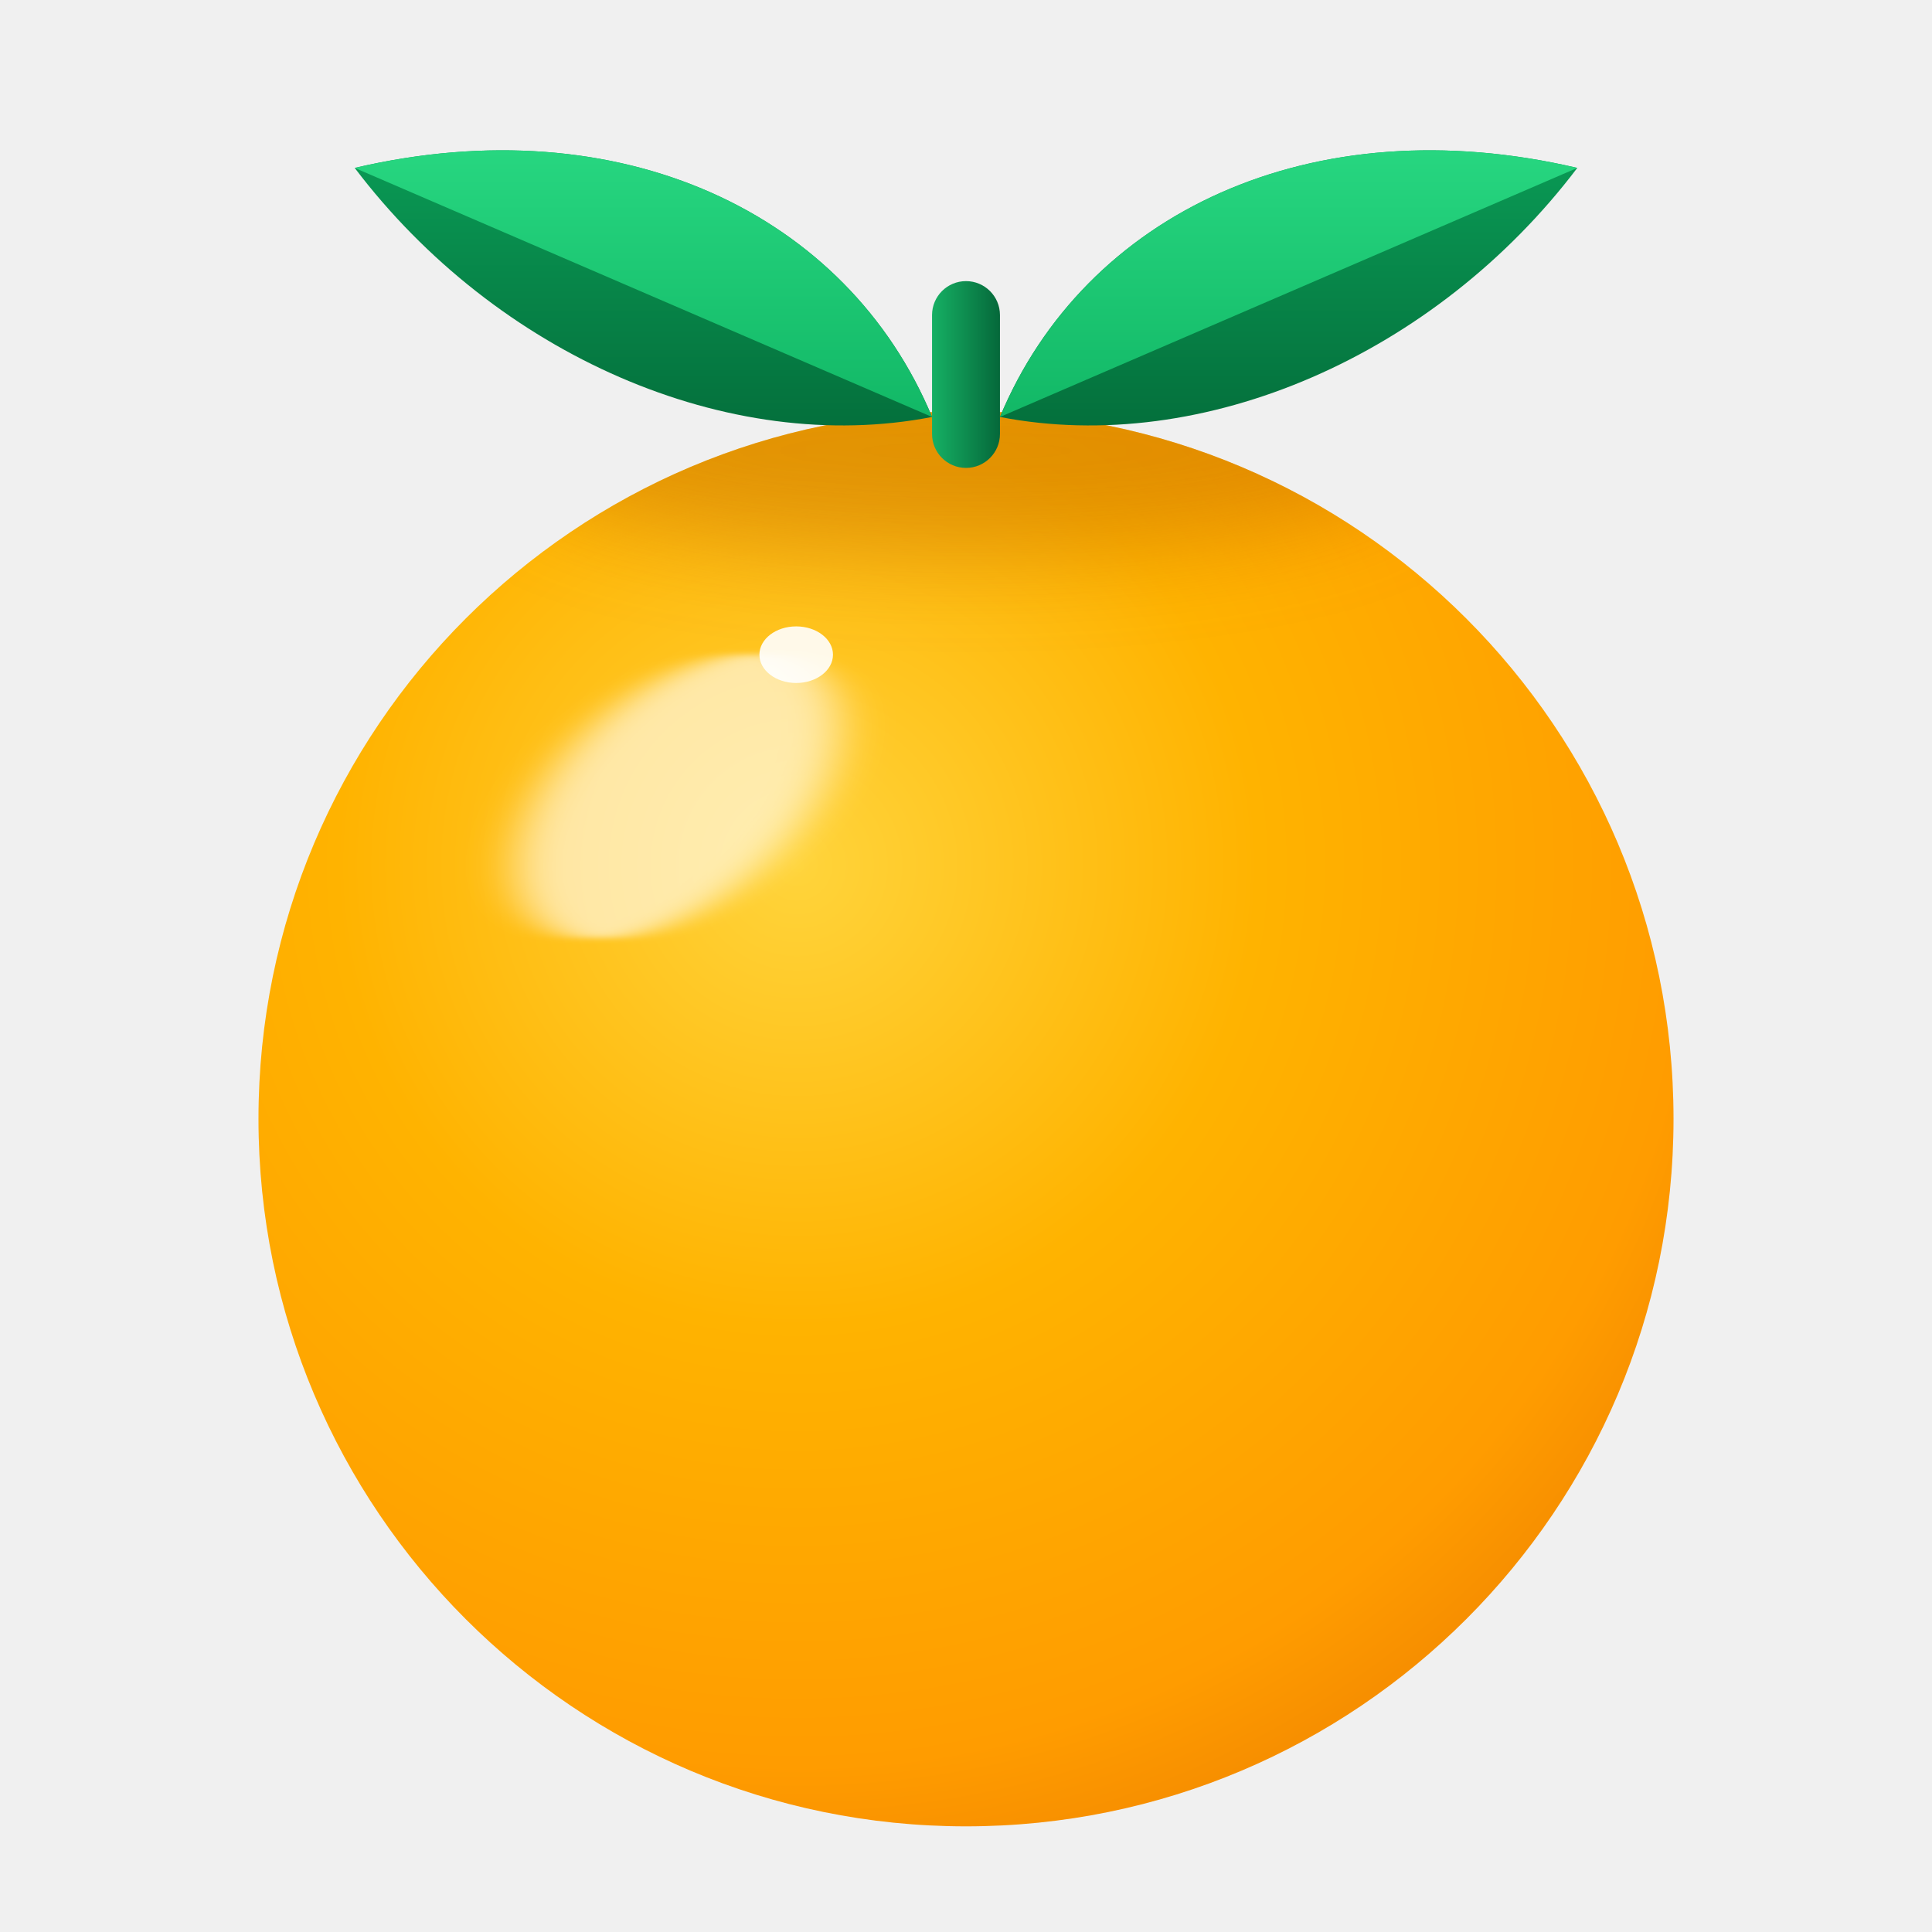
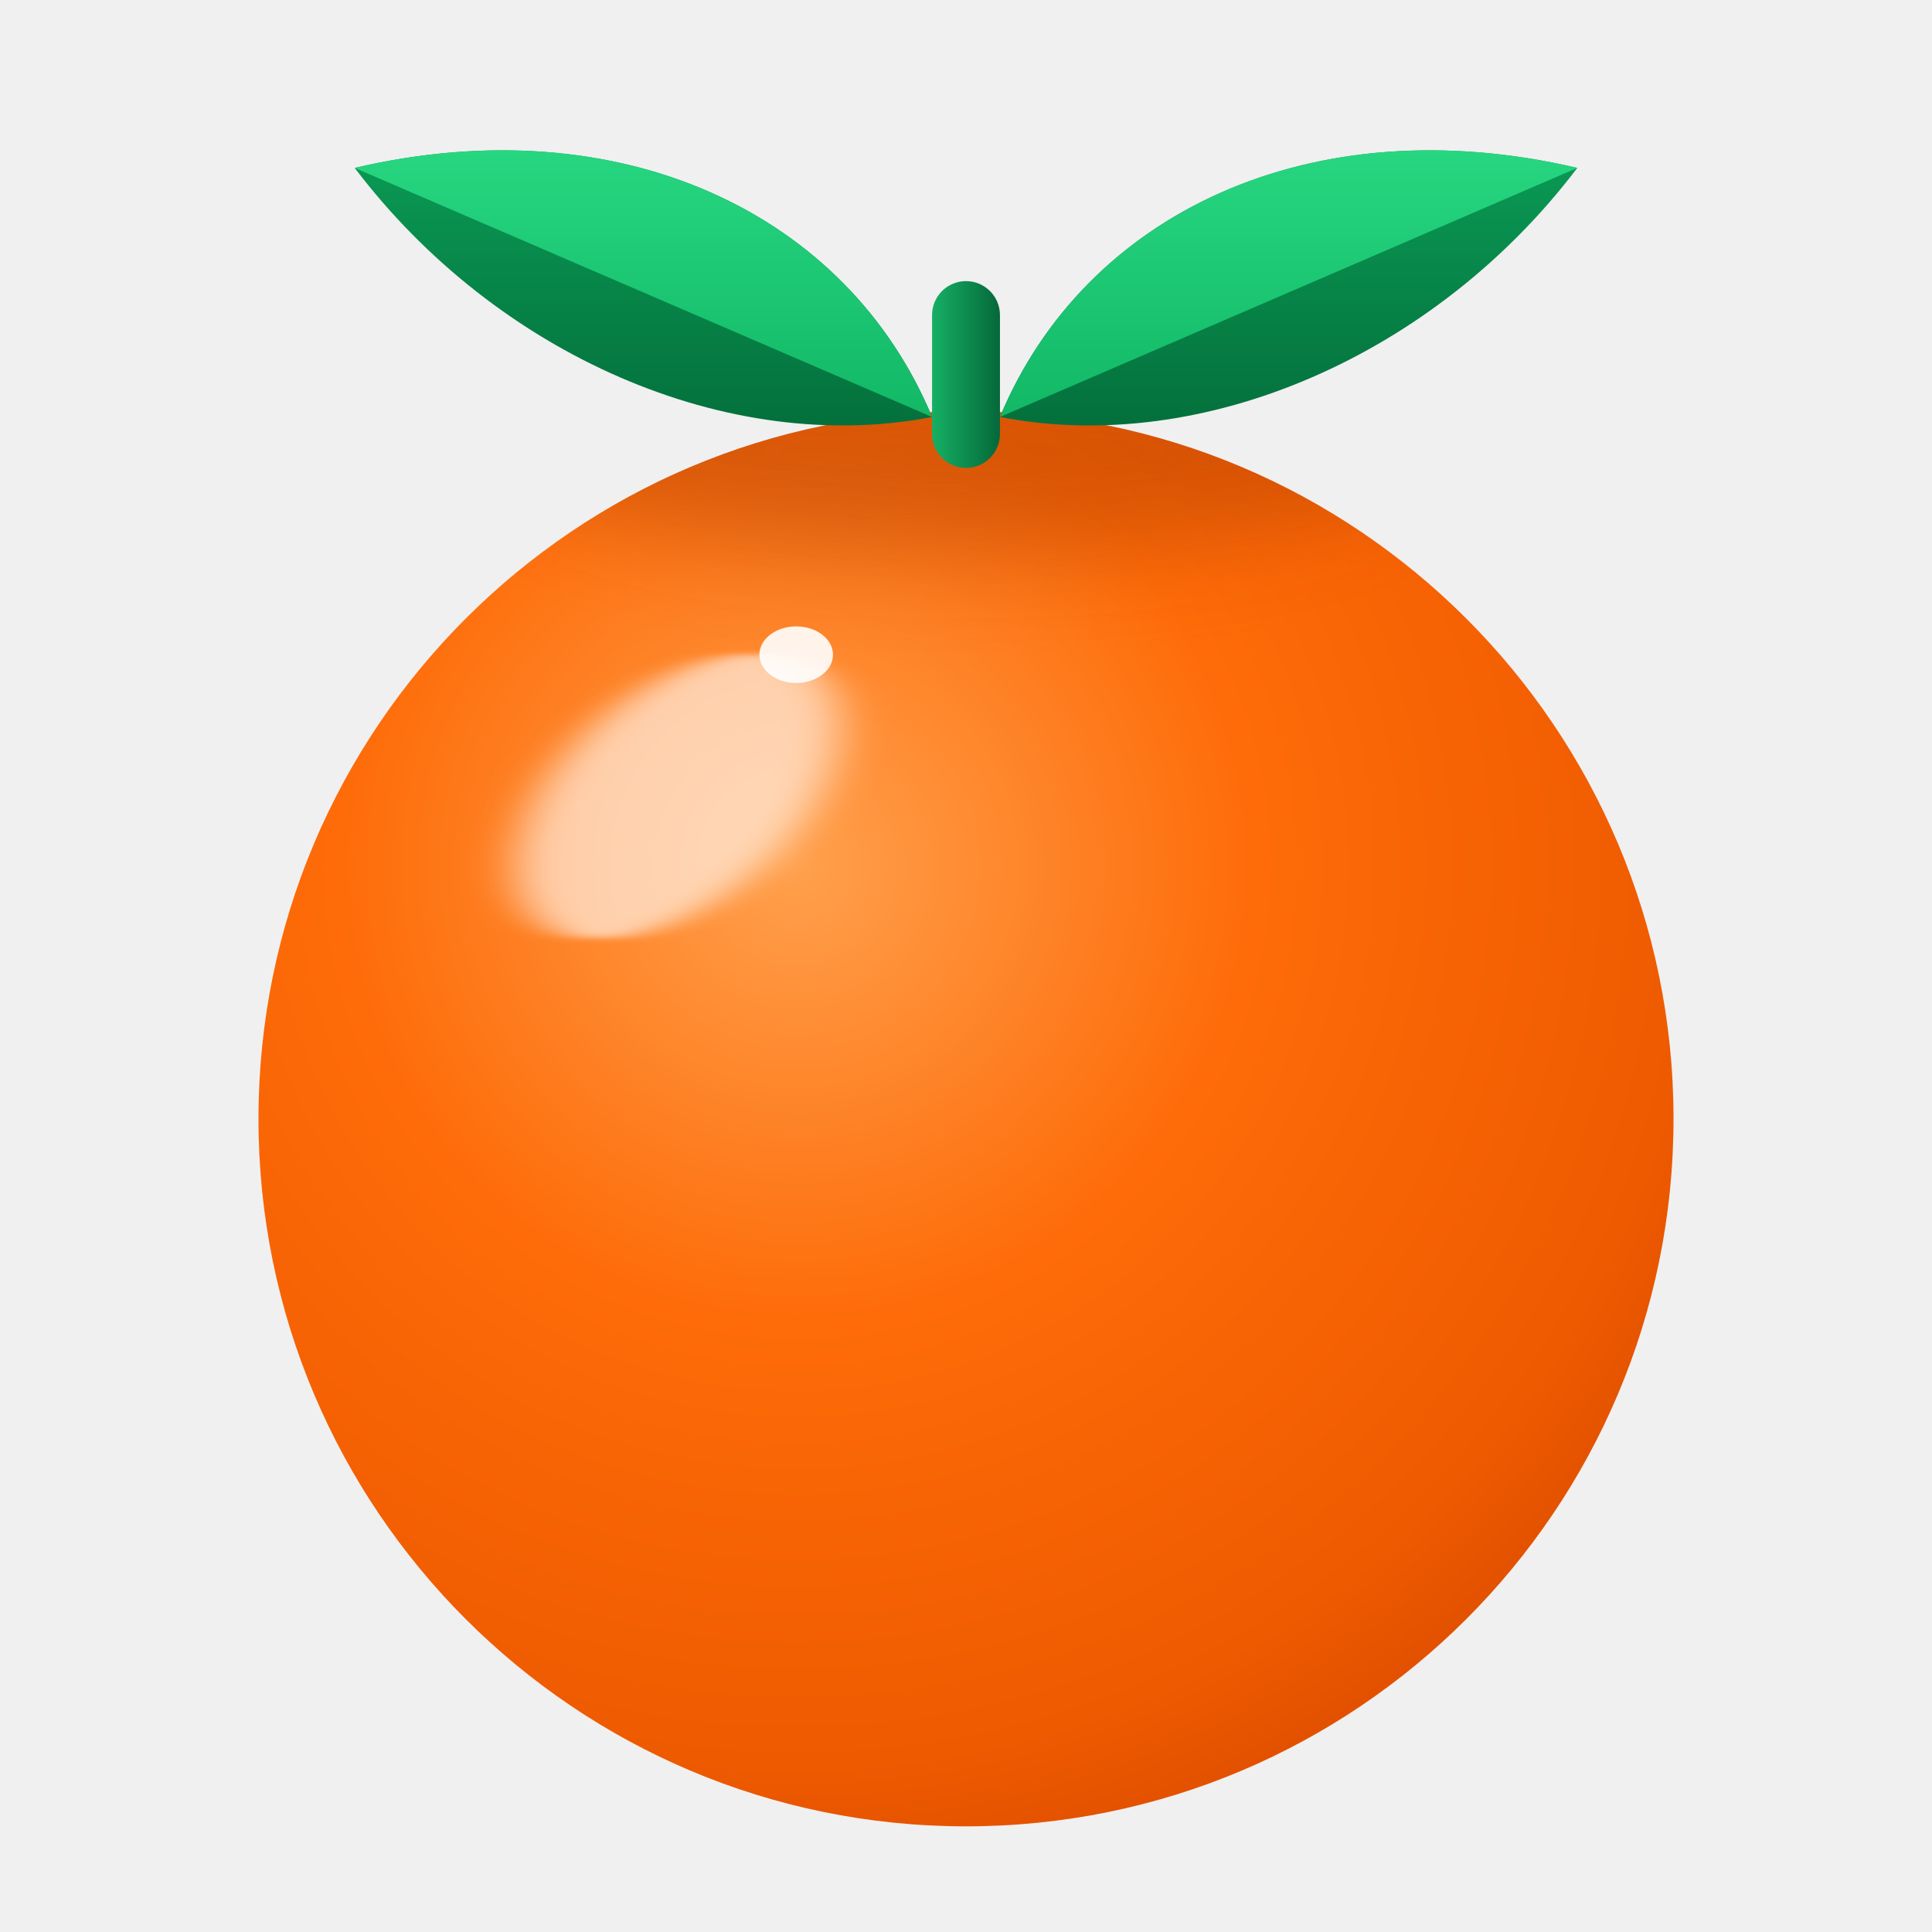
<svg xmlns="http://www.w3.org/2000/svg" width="1024" height="1024" viewBox="0 0 1024 1024">
  <defs>
    <radialGradient id="fruit" cx="0.38" cy="0.32" r="0.78">
-       <stop offset="0" stop-color="#FFD43B" />
-       <stop offset="0.42" stop-color="#FFB300" />
-       <stop offset="0.82" stop-color="#FF9C00" />
-       <stop offset="1" stop-color="#F08400" />
+       <stop offset="0" stop-color="#FFA04D" />
+       <stop offset="0.42" stop-color="#FE6B08" />
+       <stop offset="0.82" stop-color="#EE5A00" />
+       <stop offset="1" stop-color="#D94A00" />
    </radialGradient>
    <linearGradient id="leafL" x1="0" y1="0" x2="0" y2="1">
      <stop offset="0" stop-color="#27D680" />
      <stop offset="1" stop-color="#12B866" />
    </linearGradient>
    <linearGradient id="leafD" x1="0" y1="0" x2="0" y2="1">
      <stop offset="0" stop-color="#0A9A55" />
      <stop offset="1" stop-color="#04703C" />
    </linearGradient>
    <linearGradient id="stem" x1="0" y1="0" x2="1" y2="0">
      <stop offset="0" stop-color="#16B064" />
      <stop offset="1" stop-color="#05683A" />
    </linearGradient>
    <clipPath id="fc">
      <circle cx="512" cy="572" r="250" />
    </clipPath>
    <filter id="b6" x="-50%" y="-50%" width="200%" height="200%">
      <feGaussianBlur stdDeviation="6" />
    </filter>
    <filter id="b16" x="-50%" y="-50%" width="200%" height="200%">
      <feGaussianBlur stdDeviation="16" />
    </filter>
  </defs>
  <g transform="translate(512.0 512.0) scale(1.5) translate(-512 -518)">
    <circle cx="512" cy="572" r="250" fill="url(#fruit)" />
    <g clip-path="url(#fc)">
-       <ellipse cx="512" cy="336" rx="160" ry="36" fill="#B45A00" opacity="0.38" filter="url(#b16)" />
+       <ellipse cx="512" cy="336" rx="160" ry="36" fill="#9E3300" opacity="0.38" filter="url(#b16)" />
    </g>
    <ellipse cx="410" cy="458" rx="66" ry="38" transform="rotate(-38 410 458)" fill="#FFFFFF" opacity="0.6" filter="url(#b6)" />
    <ellipse cx="452" cy="408" rx="13" ry="10" fill="#FFFFFF" opacity="0.9" />
    <rect x="500" y="276" width="24" height="66" rx="12" fill="url(#stem)" />
    <path d="M500,324 C470,252 390,214 296,236 C346,302 428,338 500,324 Z" fill="url(#leafD)" />
    <path d="M500,324 C470,252 390,214 296,236 Z" fill="url(#leafL)" />
    <path d="M524,324 C554,252 634,214 728,236 C678,302 596,338 524,324 Z" fill="url(#leafD)" />
    <path d="M524,324 C554,252 634,214 728,236 Z" fill="url(#leafL)" />
  </g>
</svg>
